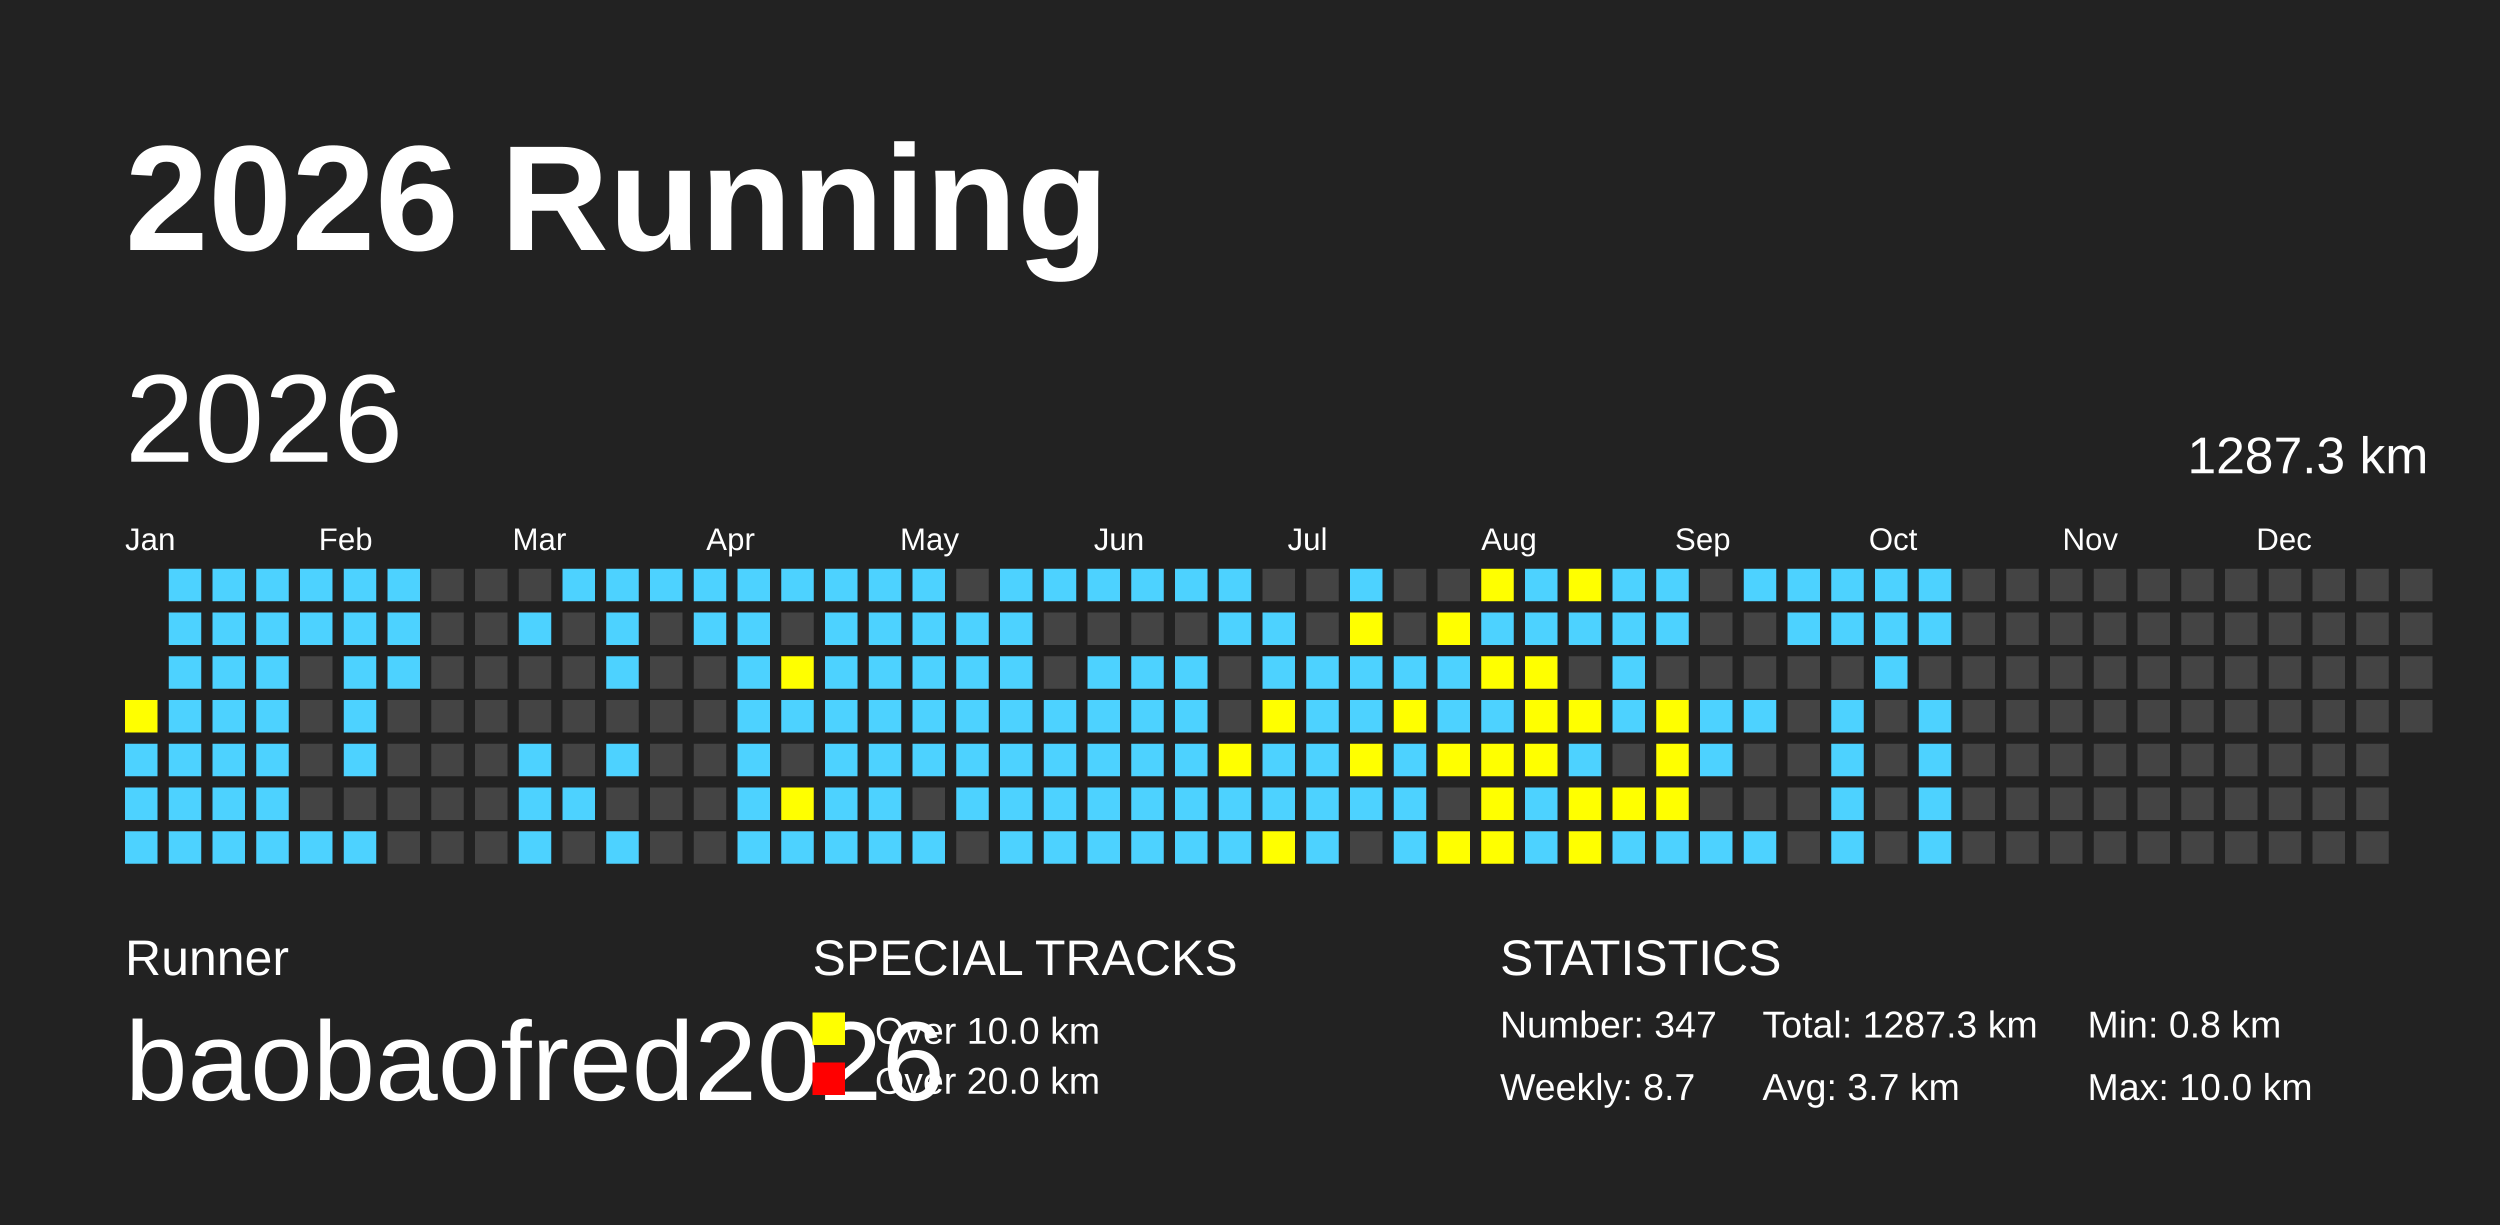
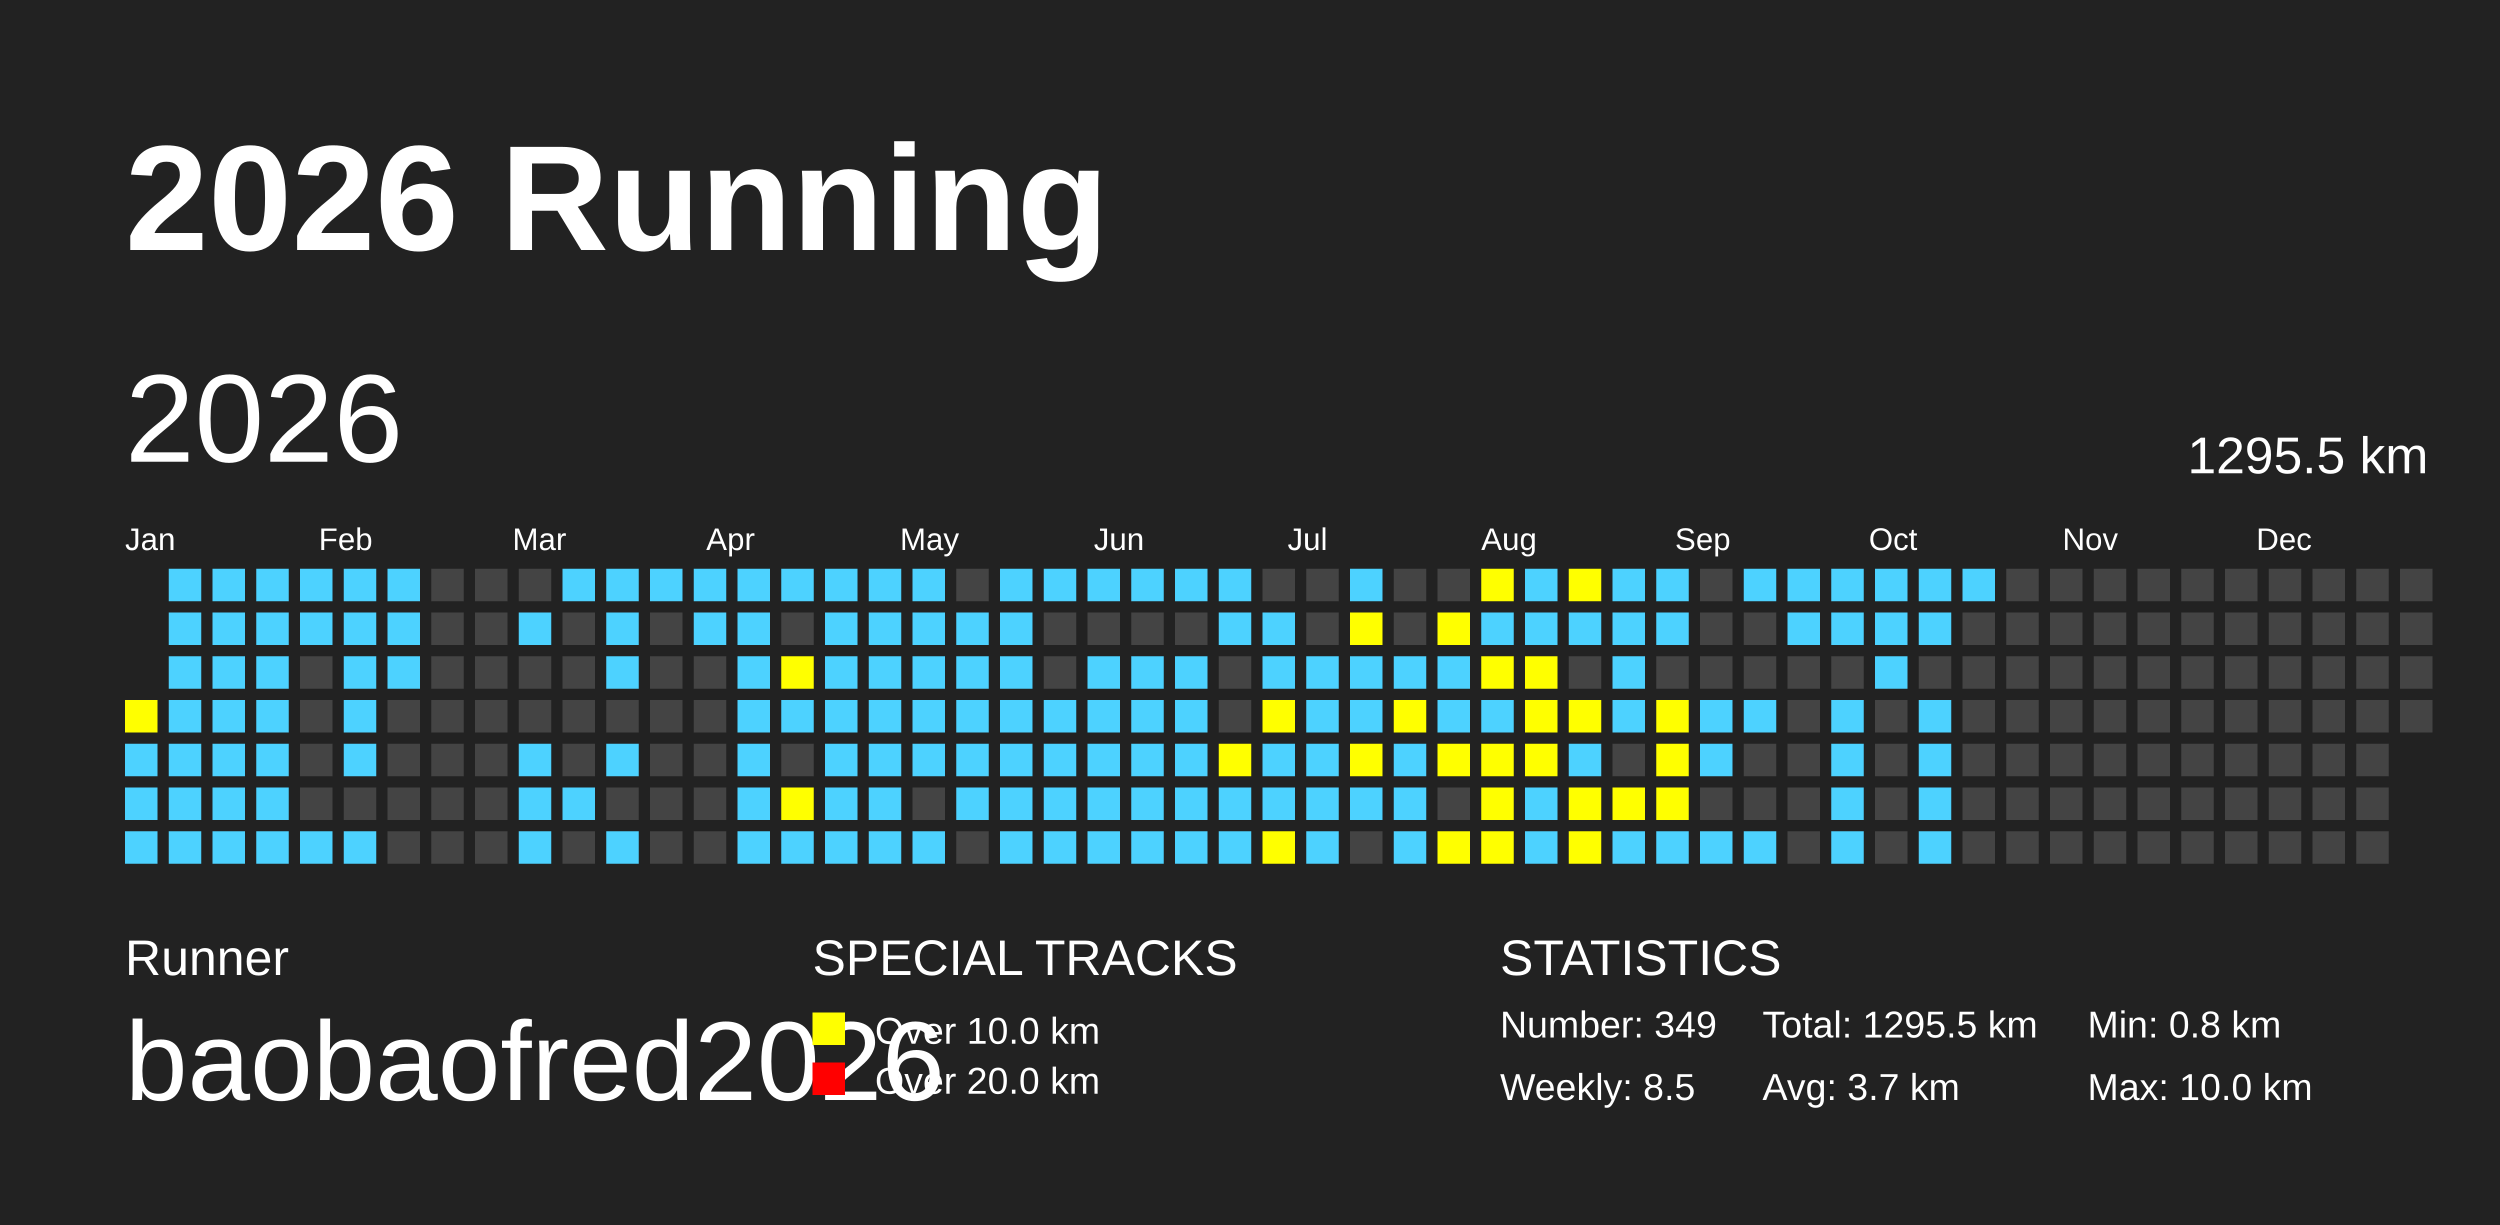
<svg xmlns="http://www.w3.org/2000/svg" baseProfile="full" height="98mm" version="1.1" viewBox="0,0,200,98" width="200mm">
  <defs />
  <rect fill="#222222" height="98" width="200" x="0" y="0" />
  <text fill="#FFFFFF" style="font-size:12px; font-family:Arial; font-weight:bold;" x="10" y="20">2026 Running</text>
  <text fill="#FFFFFF" style="font-size:4px; font-family:Arial" x="10" y="78">Runner</text>
  <text fill="#FFFFFF" style="font-size:9px; font-family:Arial" x="10" y="88">baobaofred2026</text>
  <text fill="#FFFFFF" style="font-size:4px; font-family:Arial" x="65" y="78">SPECIAL TRACKS</text>
  <rect fill="yellow" height="2.6" width="2.6" x="65" y="81" />
  <text fill="#FFFFFF" style="font-size:3px; font-family:Arial" x="70" y="83.5">Over 10.0 km</text>
  <rect fill="red" height="2.6" width="2.6" x="65" y="85" />
  <text fill="#FFFFFF" style="font-size:3px; font-family:Arial" x="70" y="87.5">Over 20.0 km</text>
  <text fill="#FFFFFF" style="font-size:4px; font-family:Arial" x="120" y="78">STATISTICS</text>
-   <text fill="#FFFFFF" style="font-size:3px; font-family:Arial" x="120" y="83">Number: 347</text>
-   <text fill="#FFFFFF" style="font-size:3px; font-family:Arial" x="120" y="88">Weekly: 8.7</text>
-   <text fill="#FFFFFF" style="font-size:3px; font-family:Arial" x="141" y="83">Total: 1287.3 km</text>
+   <text fill="#FFFFFF" style="font-size:3px; font-family:Arial" x="120" y="83">Number: 349</text>
+   <text fill="#FFFFFF" style="font-size:3px; font-family:Arial" x="120" y="88">Weekly: 8.5</text>
+   <text fill="#FFFFFF" style="font-size:3px; font-family:Arial" x="141" y="83">Total: 1295.5 km</text>
  <text fill="#FFFFFF" style="font-size:3px; font-family:Arial" x="141" y="88">Avg: 3.7 km</text>
  <text fill="#FFFFFF" style="font-size:3px; font-family:Arial" x="167" y="83">Min: 0.8 km</text>
  <text fill="#FFFFFF" style="font-size:3px; font-family:Arial" x="167" y="88">Max: 10.0 km</text>
  <text dominant-baseline="hanging" fill="#FFFFFF" style="font-size:10.0px; font-family:Arial;" x="10" y="30">2026</text>
-   <text dominant-baseline="hanging" fill="#FFFFFF" style="font-size:4.125px; font-family:Arial;" x="175" y="35">1287.3 km</text>
+   <text dominant-baseline="hanging" fill="#FFFFFF" style="font-size:4.125px; font-family:Arial;" x="175" y="35">1295.5 km</text>
  <text fill="#FFFFFF" style="font-size:2.5px; font-family:Arial" x="10.0" y="44">Jan</text>
  <text fill="#FFFFFF" style="font-size:2.5px; font-family:Arial" x="25.5" y="44">Feb</text>
  <text fill="#FFFFFF" style="font-size:2.5px; font-family:Arial" x="41.0" y="44">Mar</text>
  <text fill="#FFFFFF" style="font-size:2.5px; font-family:Arial" x="56.5" y="44">Apr</text>
  <text fill="#FFFFFF" style="font-size:2.5px; font-family:Arial" x="72.0" y="44">May</text>
  <text fill="#FFFFFF" style="font-size:2.5px; font-family:Arial" x="87.5" y="44">Jun</text>
  <text fill="#FFFFFF" style="font-size:2.5px; font-family:Arial" x="103.0" y="44">Jul</text>
  <text fill="#FFFFFF" style="font-size:2.5px; font-family:Arial" x="118.5" y="44">Aug</text>
  <text fill="#FFFFFF" style="font-size:2.5px; font-family:Arial" x="134.0" y="44">Sep</text>
  <text fill="#FFFFFF" style="font-size:2.5px; font-family:Arial" x="149.5" y="44">Oct</text>
  <text fill="#FFFFFF" style="font-size:2.5px; font-family:Arial" x="165.0" y="44">Nov</text>
  <text fill="#FFFFFF" style="font-size:2.5px; font-family:Arial" x="180.5" y="44">Dec</text>
  <rect fill="yellow" height="2.6" width="2.6" x="10.0" y="56.0" />
  <rect fill="#4DD2FF" height="2.6" width="2.6" x="10.0" y="59.5" />
  <rect fill="#4DD2FF" height="2.6" width="2.6" x="10.0" y="63.0" />
  <rect fill="#4DD2FF" height="2.6" width="2.6" x="10.0" y="66.5" />
  <rect fill="#4DD2FF" height="2.6" width="2.6" x="13.5" y="45.5" />
  <rect fill="#4DD2FF" height="2.6" width="2.6" x="13.5" y="49.0" />
  <rect fill="#4DD2FF" height="2.6" width="2.6" x="13.5" y="52.5" />
  <rect fill="#4DD2FF" height="2.6" width="2.6" x="13.5" y="56.0" />
  <rect fill="#4DD2FF" height="2.6" width="2.6" x="13.5" y="59.5" />
  <rect fill="#4DD2FF" height="2.6" width="2.6" x="13.5" y="63.0" />
  <rect fill="#4DD2FF" height="2.6" width="2.6" x="13.5" y="66.5" />
  <rect fill="#4DD2FF" height="2.6" width="2.6" x="17.0" y="45.5" />
  <rect fill="#4DD2FF" height="2.6" width="2.6" x="17.0" y="49.0" />
  <rect fill="#4DD2FF" height="2.6" width="2.6" x="17.0" y="52.5" />
  <rect fill="#4DD2FF" height="2.6" width="2.6" x="17.0" y="56.0" />
  <rect fill="#4DD2FF" height="2.6" width="2.6" x="17.0" y="59.5" />
  <rect fill="#4DD2FF" height="2.6" width="2.6" x="17.0" y="63.0" />
  <rect fill="#4DD2FF" height="2.6" width="2.6" x="17.0" y="66.5" />
  <rect fill="#4DD2FF" height="2.6" width="2.6" x="20.5" y="45.5" />
  <rect fill="#4DD2FF" height="2.6" width="2.6" x="20.5" y="49.0" />
  <rect fill="#4DD2FF" height="2.6" width="2.6" x="20.5" y="52.5" />
  <rect fill="#4DD2FF" height="2.6" width="2.6" x="20.5" y="56.0" />
  <rect fill="#4DD2FF" height="2.6" width="2.6" x="20.5" y="59.5" />
  <rect fill="#4DD2FF" height="2.6" width="2.6" x="20.5" y="63.0" />
  <rect fill="#4DD2FF" height="2.6" width="2.6" x="20.5" y="66.5" />
  <rect fill="#4DD2FF" height="2.6" width="2.6" x="24.0" y="45.5" />
  <rect fill="#4DD2FF" height="2.6" width="2.6" x="24.0" y="49.0" />
  <rect fill="#444444" height="2.6" width="2.6" x="24.0" y="52.5" />
  <rect fill="#444444" height="2.6" width="2.6" x="24.0" y="56.0" />
  <rect fill="#444444" height="2.6" width="2.6" x="24.0" y="59.5" />
  <rect fill="#444444" height="2.6" width="2.6" x="24.0" y="63.0" />
  <rect fill="#4DD2FF" height="2.6" width="2.6" x="24.0" y="66.5" />
  <rect fill="#4DD2FF" height="2.6" width="2.6" x="27.5" y="45.5" />
  <rect fill="#4DD2FF" height="2.6" width="2.6" x="27.5" y="49.0" />
  <rect fill="#4DD2FF" height="2.6" width="2.6" x="27.5" y="52.5" />
  <rect fill="#4DD2FF" height="2.6" width="2.6" x="27.5" y="56.0" />
  <rect fill="#4DD2FF" height="2.6" width="2.6" x="27.5" y="59.5" />
  <rect fill="#444444" height="2.6" width="2.6" x="27.5" y="63.0" />
  <rect fill="#4DD2FF" height="2.6" width="2.6" x="27.5" y="66.5" />
  <rect fill="#4DD2FF" height="2.6" width="2.6" x="31.0" y="45.5" />
  <rect fill="#4DD2FF" height="2.6" width="2.6" x="31.0" y="49.0" />
  <rect fill="#4DD2FF" height="2.6" width="2.6" x="31.0" y="52.5" />
  <rect fill="#444444" height="2.6" width="2.6" x="31.0" y="56.0" />
  <rect fill="#444444" height="2.6" width="2.6" x="31.0" y="59.5" />
  <rect fill="#444444" height="2.6" width="2.6" x="31.0" y="63.0" />
  <rect fill="#444444" height="2.6" width="2.6" x="31.0" y="66.5" />
  <rect fill="#444444" height="2.6" width="2.6" x="34.5" y="45.5" />
  <rect fill="#444444" height="2.6" width="2.6" x="34.5" y="49.0" />
  <rect fill="#444444" height="2.6" width="2.6" x="34.5" y="52.5" />
  <rect fill="#444444" height="2.6" width="2.6" x="34.5" y="56.0" />
  <rect fill="#444444" height="2.6" width="2.6" x="34.5" y="59.5" />
  <rect fill="#444444" height="2.6" width="2.6" x="34.5" y="63.0" />
  <rect fill="#444444" height="2.6" width="2.6" x="34.5" y="66.5" />
  <rect fill="#444444" height="2.6" width="2.6" x="38.0" y="45.5" />
  <rect fill="#444444" height="2.6" width="2.6" x="38.0" y="49.0" />
  <rect fill="#444444" height="2.6" width="2.6" x="38.0" y="52.5" />
  <rect fill="#444444" height="2.6" width="2.6" x="38.0" y="56.0" />
  <rect fill="#444444" height="2.6" width="2.6" x="38.0" y="59.5" />
  <rect fill="#444444" height="2.6" width="2.6" x="38.0" y="63.0" />
  <rect fill="#444444" height="2.6" width="2.6" x="38.0" y="66.5" />
  <rect fill="#444444" height="2.6" width="2.6" x="41.5" y="45.5" />
  <rect fill="#4DD2FF" height="2.6" width="2.6" x="41.5" y="49.0" />
  <rect fill="#444444" height="2.6" width="2.6" x="41.5" y="52.5" />
  <rect fill="#444444" height="2.6" width="2.6" x="41.5" y="56.0" />
  <rect fill="#4DD2FF" height="2.6" width="2.6" x="41.5" y="59.5" />
  <rect fill="#4DD2FF" height="2.6" width="2.6" x="41.5" y="63.0" />
  <rect fill="#4DD2FF" height="2.6" width="2.6" x="41.5" y="66.5" />
  <rect fill="#4DD2FF" height="2.6" width="2.6" x="45.0" y="45.5" />
  <rect fill="#444444" height="2.6" width="2.6" x="45.0" y="49.0" />
  <rect fill="#444444" height="2.6" width="2.6" x="45.0" y="52.5" />
  <rect fill="#444444" height="2.6" width="2.6" x="45.0" y="56.0" />
  <rect fill="#444444" height="2.6" width="2.6" x="45.0" y="59.5" />
  <rect fill="#4DD2FF" height="2.6" width="2.6" x="45.0" y="63.0" />
  <rect fill="#444444" height="2.6" width="2.6" x="45.0" y="66.5" />
  <rect fill="#4DD2FF" height="2.6" width="2.6" x="48.5" y="45.5" />
  <rect fill="#4DD2FF" height="2.6" width="2.6" x="48.5" y="49.0" />
  <rect fill="#4DD2FF" height="2.6" width="2.6" x="48.5" y="52.5" />
  <rect fill="#444444" height="2.6" width="2.6" x="48.5" y="56.0" />
  <rect fill="#4DD2FF" height="2.6" width="2.6" x="48.5" y="59.5" />
  <rect fill="#444444" height="2.6" width="2.6" x="48.5" y="63.0" />
  <rect fill="#4DD2FF" height="2.6" width="2.6" x="48.5" y="66.5" />
  <rect fill="#4DD2FF" height="2.6" width="2.6" x="52.0" y="45.5" />
  <rect fill="#444444" height="2.6" width="2.6" x="52.0" y="49.0" />
  <rect fill="#444444" height="2.6" width="2.6" x="52.0" y="52.5" />
  <rect fill="#444444" height="2.6" width="2.6" x="52.0" y="56.0" />
  <rect fill="#444444" height="2.6" width="2.6" x="52.0" y="59.5" />
  <rect fill="#444444" height="2.6" width="2.6" x="52.0" y="63.0" />
  <rect fill="#444444" height="2.6" width="2.6" x="52.0" y="66.5" />
  <rect fill="#4DD2FF" height="2.6" width="2.6" x="55.5" y="45.5" />
  <rect fill="#4DD2FF" height="2.6" width="2.6" x="55.5" y="49.0" />
  <rect fill="#444444" height="2.6" width="2.6" x="55.5" y="52.5" />
  <rect fill="#444444" height="2.6" width="2.6" x="55.5" y="56.0" />
  <rect fill="#444444" height="2.6" width="2.6" x="55.5" y="59.5" />
  <rect fill="#444444" height="2.6" width="2.6" x="55.5" y="63.0" />
  <rect fill="#444444" height="2.6" width="2.6" x="55.5" y="66.5" />
  <rect fill="#4DD2FF" height="2.6" width="2.6" x="59.0" y="45.5" />
  <rect fill="#4DD2FF" height="2.6" width="2.6" x="59.0" y="49.0" />
  <rect fill="#4DD2FF" height="2.6" width="2.6" x="59.0" y="52.5" />
  <rect fill="#4DD2FF" height="2.6" width="2.6" x="59.0" y="56.0" />
  <rect fill="#4DD2FF" height="2.6" width="2.6" x="59.0" y="59.5" />
  <rect fill="#4DD2FF" height="2.6" width="2.6" x="59.0" y="63.0" />
  <rect fill="#4DD2FF" height="2.6" width="2.6" x="59.0" y="66.5" />
  <rect fill="#4DD2FF" height="2.6" width="2.6" x="62.5" y="45.5" />
  <rect fill="#444444" height="2.6" width="2.6" x="62.5" y="49.0" />
  <rect fill="yellow" height="2.6" width="2.6" x="62.5" y="52.5" />
  <rect fill="#4DD2FF" height="2.6" width="2.6" x="62.5" y="56.0" />
  <rect fill="#444444" height="2.6" width="2.6" x="62.5" y="59.5" />
  <rect fill="yellow" height="2.6" width="2.6" x="62.5" y="63.0" />
  <rect fill="#4DD2FF" height="2.6" width="2.6" x="62.5" y="66.5" />
  <rect fill="#4DD2FF" height="2.6" width="2.6" x="66.0" y="45.5" />
  <rect fill="#4DD2FF" height="2.6" width="2.6" x="66.0" y="49.0" />
  <rect fill="#4DD2FF" height="2.6" width="2.6" x="66.0" y="52.5" />
  <rect fill="#4DD2FF" height="2.6" width="2.6" x="66.0" y="56.0" />
  <rect fill="#4DD2FF" height="2.6" width="2.6" x="66.0" y="59.5" />
  <rect fill="#4DD2FF" height="2.6" width="2.6" x="66.0" y="63.0" />
  <rect fill="#4DD2FF" height="2.6" width="2.6" x="66.0" y="66.5" />
  <rect fill="#4DD2FF" height="2.6" width="2.6" x="69.5" y="45.5" />
  <rect fill="#4DD2FF" height="2.6" width="2.6" x="69.5" y="49.0" />
  <rect fill="#4DD2FF" height="2.6" width="2.6" x="69.5" y="52.5" />
  <rect fill="#4DD2FF" height="2.6" width="2.6" x="69.5" y="56.0" />
  <rect fill="#4DD2FF" height="2.6" width="2.6" x="69.5" y="59.5" />
  <rect fill="#4DD2FF" height="2.6" width="2.6" x="69.5" y="63.0" />
  <rect fill="#4DD2FF" height="2.6" width="2.6" x="69.5" y="66.5" />
  <rect fill="#4DD2FF" height="2.6" width="2.6" x="73.0" y="45.5" />
  <rect fill="#4DD2FF" height="2.6" width="2.6" x="73.0" y="49.0" />
  <rect fill="#4DD2FF" height="2.6" width="2.6" x="73.0" y="52.5" />
  <rect fill="#4DD2FF" height="2.6" width="2.6" x="73.0" y="56.0" />
  <rect fill="#4DD2FF" height="2.6" width="2.6" x="73.0" y="59.5" />
  <rect fill="#444444" height="2.6" width="2.6" x="73.0" y="63.0" />
  <rect fill="#4DD2FF" height="2.6" width="2.6" x="73.0" y="66.5" />
  <rect fill="#444444" height="2.6" width="2.6" x="76.5" y="45.5" />
  <rect fill="#4DD2FF" height="2.6" width="2.6" x="76.5" y="49.0" />
  <rect fill="#4DD2FF" height="2.6" width="2.6" x="76.5" y="52.5" />
  <rect fill="#4DD2FF" height="2.6" width="2.6" x="76.5" y="56.0" />
  <rect fill="#4DD2FF" height="2.6" width="2.6" x="76.5" y="59.5" />
  <rect fill="#4DD2FF" height="2.6" width="2.6" x="76.5" y="63.0" />
  <rect fill="#444444" height="2.6" width="2.6" x="76.5" y="66.5" />
  <rect fill="#4DD2FF" height="2.6" width="2.6" x="80.0" y="45.5" />
  <rect fill="#4DD2FF" height="2.6" width="2.6" x="80.0" y="49.0" />
  <rect fill="#4DD2FF" height="2.6" width="2.6" x="80.0" y="52.5" />
  <rect fill="#4DD2FF" height="2.6" width="2.6" x="80.0" y="56.0" />
  <rect fill="#4DD2FF" height="2.6" width="2.6" x="80.0" y="59.5" />
  <rect fill="#4DD2FF" height="2.6" width="2.6" x="80.0" y="63.0" />
  <rect fill="#4DD2FF" height="2.6" width="2.6" x="80.0" y="66.5" />
  <rect fill="#4DD2FF" height="2.6" width="2.6" x="83.5" y="45.5" />
  <rect fill="#444444" height="2.6" width="2.6" x="83.5" y="49.0" />
  <rect fill="#444444" height="2.6" width="2.6" x="83.5" y="52.5" />
  <rect fill="#4DD2FF" height="2.6" width="2.6" x="83.5" y="56.0" />
  <rect fill="#4DD2FF" height="2.6" width="2.6" x="83.5" y="59.5" />
  <rect fill="#4DD2FF" height="2.6" width="2.6" x="83.5" y="63.0" />
  <rect fill="#4DD2FF" height="2.6" width="2.6" x="83.5" y="66.5" />
  <rect fill="#4DD2FF" height="2.6" width="2.6" x="87.0" y="45.5" />
  <rect fill="#444444" height="2.6" width="2.6" x="87.0" y="49.0" />
  <rect fill="#4DD2FF" height="2.6" width="2.6" x="87.0" y="52.5" />
  <rect fill="#4DD2FF" height="2.6" width="2.6" x="87.0" y="56.0" />
  <rect fill="#4DD2FF" height="2.6" width="2.6" x="87.0" y="59.5" />
  <rect fill="#4DD2FF" height="2.6" width="2.6" x="87.0" y="63.0" />
  <rect fill="#4DD2FF" height="2.6" width="2.6" x="87.0" y="66.5" />
  <rect fill="#4DD2FF" height="2.6" width="2.6" x="90.5" y="45.5" />
  <rect fill="#444444" height="2.6" width="2.6" x="90.5" y="49.0" />
  <rect fill="#4DD2FF" height="2.6" width="2.6" x="90.5" y="52.5" />
  <rect fill="#4DD2FF" height="2.6" width="2.6" x="90.5" y="56.0" />
  <rect fill="#4DD2FF" height="2.6" width="2.6" x="90.5" y="59.5" />
  <rect fill="#4DD2FF" height="2.6" width="2.6" x="90.5" y="63.0" />
  <rect fill="#4DD2FF" height="2.6" width="2.6" x="90.5" y="66.5" />
  <rect fill="#4DD2FF" height="2.6" width="2.6" x="94.0" y="45.5" />
  <rect fill="#444444" height="2.6" width="2.6" x="94.0" y="49.0" />
  <rect fill="#4DD2FF" height="2.6" width="2.6" x="94.0" y="52.5" />
  <rect fill="#4DD2FF" height="2.6" width="2.6" x="94.0" y="56.0" />
  <rect fill="#4DD2FF" height="2.6" width="2.6" x="94.0" y="59.5" />
  <rect fill="#4DD2FF" height="2.6" width="2.6" x="94.0" y="63.0" />
  <rect fill="#4DD2FF" height="2.6" width="2.6" x="94.0" y="66.5" />
  <rect fill="#4DD2FF" height="2.6" width="2.6" x="97.5" y="45.5" />
  <rect fill="#4DD2FF" height="2.6" width="2.6" x="97.5" y="49.0" />
  <rect fill="#444444" height="2.6" width="2.6" x="97.5" y="52.5" />
  <rect fill="#444444" height="2.6" width="2.6" x="97.5" y="56.0" />
  <rect fill="yellow" height="2.6" width="2.6" x="97.5" y="59.5" />
  <rect fill="#4DD2FF" height="2.6" width="2.6" x="97.5" y="63.0" />
  <rect fill="#4DD2FF" height="2.6" width="2.6" x="97.5" y="66.5" />
  <rect fill="#444444" height="2.6" width="2.6" x="101.0" y="45.5" />
  <rect fill="#4DD2FF" height="2.6" width="2.6" x="101.0" y="49.0" />
  <rect fill="#4DD2FF" height="2.6" width="2.6" x="101.0" y="52.5" />
  <rect fill="yellow" height="2.6" width="2.6" x="101.0" y="56.0" />
  <rect fill="#4DD2FF" height="2.6" width="2.6" x="101.0" y="59.5" />
  <rect fill="#4DD2FF" height="2.6" width="2.6" x="101.0" y="63.0" />
  <rect fill="yellow" height="2.6" width="2.6" x="101.0" y="66.5" />
  <rect fill="#444444" height="2.6" width="2.6" x="104.5" y="45.5" />
  <rect fill="#444444" height="2.6" width="2.6" x="104.5" y="49.0" />
  <rect fill="#4DD2FF" height="2.6" width="2.6" x="104.5" y="52.5" />
  <rect fill="#4DD2FF" height="2.6" width="2.6" x="104.5" y="56.0" />
  <rect fill="#4DD2FF" height="2.6" width="2.6" x="104.5" y="59.5" />
  <rect fill="#4DD2FF" height="2.6" width="2.6" x="104.5" y="63.0" />
  <rect fill="#4DD2FF" height="2.6" width="2.6" x="104.5" y="66.5" />
  <rect fill="#4DD2FF" height="2.6" width="2.6" x="108.0" y="45.5" />
  <rect fill="yellow" height="2.6" width="2.6" x="108.0" y="49.0" />
  <rect fill="#4DD2FF" height="2.6" width="2.6" x="108.0" y="52.5" />
  <rect fill="#4DD2FF" height="2.6" width="2.6" x="108.0" y="56.0" />
  <rect fill="yellow" height="2.6" width="2.6" x="108.0" y="59.5" />
  <rect fill="#4DD2FF" height="2.6" width="2.6" x="108.0" y="63.0" />
  <rect fill="#444444" height="2.6" width="2.6" x="108.0" y="66.5" />
  <rect fill="#444444" height="2.6" width="2.6" x="111.5" y="45.5" />
  <rect fill="#444444" height="2.6" width="2.6" x="111.5" y="49.0" />
  <rect fill="#4DD2FF" height="2.6" width="2.6" x="111.5" y="52.5" />
  <rect fill="yellow" height="2.6" width="2.6" x="111.5" y="56.0" />
  <rect fill="#4DD2FF" height="2.6" width="2.6" x="111.5" y="59.5" />
  <rect fill="#4DD2FF" height="2.6" width="2.6" x="111.5" y="63.0" />
  <rect fill="#4DD2FF" height="2.6" width="2.6" x="111.5" y="66.5" />
  <rect fill="#444444" height="2.6" width="2.6" x="115.0" y="45.5" />
  <rect fill="yellow" height="2.6" width="2.6" x="115.0" y="49.0" />
  <rect fill="#4DD2FF" height="2.6" width="2.6" x="115.0" y="52.5" />
  <rect fill="#4DD2FF" height="2.6" width="2.6" x="115.0" y="56.0" />
  <rect fill="yellow" height="2.6" width="2.6" x="115.0" y="59.5" />
  <rect fill="#444444" height="2.6" width="2.6" x="115.0" y="63.0" />
  <rect fill="yellow" height="2.6" width="2.6" x="115.0" y="66.5" />
  <rect fill="yellow" height="2.6" width="2.6" x="118.5" y="45.5" />
  <rect fill="#4DD2FF" height="2.6" width="2.6" x="118.5" y="49.0" />
  <rect fill="yellow" height="2.6" width="2.6" x="118.5" y="52.5" />
  <rect fill="#4DD2FF" height="2.6" width="2.6" x="118.5" y="56.0" />
  <rect fill="yellow" height="2.6" width="2.6" x="118.5" y="59.5" />
  <rect fill="yellow" height="2.6" width="2.6" x="118.5" y="63.0" />
  <rect fill="yellow" height="2.6" width="2.6" x="118.5" y="66.5" />
  <rect fill="#4DD2FF" height="2.6" width="2.6" x="122.0" y="45.5" />
  <rect fill="#4DD2FF" height="2.6" width="2.6" x="122.0" y="49.0" />
  <rect fill="yellow" height="2.6" width="2.6" x="122.0" y="52.5" />
  <rect fill="yellow" height="2.6" width="2.6" x="122.0" y="56.0" />
  <rect fill="yellow" height="2.6" width="2.6" x="122.0" y="59.5" />
  <rect fill="#4DD2FF" height="2.6" width="2.6" x="122.0" y="63.0" />
  <rect fill="#4DD2FF" height="2.6" width="2.6" x="122.0" y="66.5" />
  <rect fill="yellow" height="2.6" width="2.6" x="125.5" y="45.5" />
  <rect fill="#4DD2FF" height="2.6" width="2.6" x="125.5" y="49.0" />
  <rect fill="#444444" height="2.6" width="2.6" x="125.5" y="52.5" />
  <rect fill="yellow" height="2.6" width="2.6" x="125.5" y="56.0" />
  <rect fill="#4DD2FF" height="2.6" width="2.6" x="125.5" y="59.5" />
  <rect fill="yellow" height="2.6" width="2.6" x="125.5" y="63.0" />
  <rect fill="yellow" height="2.6" width="2.6" x="125.5" y="66.5" />
  <rect fill="#4DD2FF" height="2.6" width="2.6" x="129.0" y="45.5" />
  <rect fill="#4DD2FF" height="2.6" width="2.6" x="129.0" y="49.0" />
  <rect fill="#4DD2FF" height="2.6" width="2.6" x="129.0" y="52.5" />
  <rect fill="#4DD2FF" height="2.6" width="2.6" x="129.0" y="56.0" />
  <rect fill="#444444" height="2.6" width="2.6" x="129.0" y="59.5" />
  <rect fill="yellow" height="2.6" width="2.6" x="129.0" y="63.0" />
  <rect fill="#4DD2FF" height="2.6" width="2.6" x="129.0" y="66.5" />
  <rect fill="#4DD2FF" height="2.6" width="2.6" x="132.5" y="45.5" />
  <rect fill="#4DD2FF" height="2.6" width="2.6" x="132.5" y="49.0" />
  <rect fill="#444444" height="2.6" width="2.6" x="132.5" y="52.5" />
  <rect fill="yellow" height="2.6" width="2.6" x="132.5" y="56.0" />
  <rect fill="yellow" height="2.6" width="2.6" x="132.5" y="59.5" />
  <rect fill="yellow" height="2.6" width="2.6" x="132.5" y="63.0" />
  <rect fill="#4DD2FF" height="2.6" width="2.6" x="132.5" y="66.5" />
  <rect fill="#444444" height="2.6" width="2.6" x="136.0" y="45.5" />
  <rect fill="#444444" height="2.6" width="2.6" x="136.0" y="49.0" />
  <rect fill="#444444" height="2.6" width="2.6" x="136.0" y="52.5" />
  <rect fill="#4DD2FF" height="2.6" width="2.6" x="136.0" y="56.0" />
  <rect fill="#4DD2FF" height="2.6" width="2.6" x="136.0" y="59.5" />
  <rect fill="#444444" height="2.6" width="2.6" x="136.0" y="63.0" />
  <rect fill="#4DD2FF" height="2.6" width="2.6" x="136.0" y="66.5" />
  <rect fill="#4DD2FF" height="2.6" width="2.6" x="139.5" y="45.5" />
  <rect fill="#444444" height="2.6" width="2.6" x="139.5" y="49.0" />
  <rect fill="#444444" height="2.6" width="2.6" x="139.5" y="52.5" />
  <rect fill="#4DD2FF" height="2.6" width="2.6" x="139.5" y="56.0" />
  <rect fill="#444444" height="2.6" width="2.6" x="139.5" y="59.5" />
  <rect fill="#444444" height="2.6" width="2.6" x="139.5" y="63.0" />
  <rect fill="#4DD2FF" height="2.6" width="2.6" x="139.5" y="66.5" />
  <rect fill="#4DD2FF" height="2.6" width="2.6" x="143.0" y="45.5" />
  <rect fill="#4DD2FF" height="2.6" width="2.6" x="143.0" y="49.0" />
  <rect fill="#444444" height="2.6" width="2.6" x="143.0" y="52.5" />
  <rect fill="#444444" height="2.6" width="2.6" x="143.0" y="56.0" />
  <rect fill="#444444" height="2.6" width="2.6" x="143.0" y="59.5" />
  <rect fill="#444444" height="2.6" width="2.6" x="143.0" y="63.0" />
  <rect fill="#444444" height="2.6" width="2.6" x="143.0" y="66.5" />
  <rect fill="#4DD2FF" height="2.6" width="2.6" x="146.5" y="45.5" />
  <rect fill="#4DD2FF" height="2.6" width="2.6" x="146.5" y="49.0" />
  <rect fill="#444444" height="2.6" width="2.6" x="146.5" y="52.5" />
  <rect fill="#4DD2FF" height="2.6" width="2.6" x="146.5" y="56.0" />
  <rect fill="#4DD2FF" height="2.6" width="2.6" x="146.5" y="59.5" />
  <rect fill="#4DD2FF" height="2.6" width="2.6" x="146.5" y="63.0" />
  <rect fill="#4DD2FF" height="2.6" width="2.6" x="146.5" y="66.5" />
  <rect fill="#4DD2FF" height="2.6" width="2.6" x="150.0" y="45.5" />
  <rect fill="#4DD2FF" height="2.6" width="2.6" x="150.0" y="49.0" />
  <rect fill="#4DD2FF" height="2.6" width="2.6" x="150.0" y="52.5" />
  <rect fill="#444444" height="2.6" width="2.6" x="150.0" y="56.0" />
  <rect fill="#444444" height="2.6" width="2.6" x="150.0" y="59.5" />
  <rect fill="#444444" height="2.6" width="2.6" x="150.0" y="63.0" />
  <rect fill="#444444" height="2.6" width="2.6" x="150.0" y="66.5" />
  <rect fill="#4DD2FF" height="2.6" width="2.6" x="153.5" y="45.5" />
  <rect fill="#4DD2FF" height="2.6" width="2.6" x="153.5" y="49.0" />
  <rect fill="#444444" height="2.6" width="2.6" x="153.5" y="52.5" />
  <rect fill="#4DD2FF" height="2.6" width="2.6" x="153.5" y="56.0" />
  <rect fill="#4DD2FF" height="2.6" width="2.6" x="153.5" y="59.5" />
  <rect fill="#4DD2FF" height="2.6" width="2.6" x="153.5" y="63.0" />
  <rect fill="#4DD2FF" height="2.6" width="2.6" x="153.5" y="66.5" />
-   <rect fill="#444444" height="2.6" width="2.6" x="157.0" y="45.5" />
+   <rect fill="#4DD2FF" height="2.6" width="2.6" x="157.0" y="45.5" />
  <rect fill="#444444" height="2.6" width="2.6" x="157.0" y="49.0" />
  <rect fill="#444444" height="2.6" width="2.6" x="157.0" y="52.5" />
  <rect fill="#444444" height="2.6" width="2.6" x="157.0" y="56.0" />
  <rect fill="#444444" height="2.6" width="2.6" x="157.0" y="59.5" />
  <rect fill="#444444" height="2.6" width="2.6" x="157.0" y="63.0" />
  <rect fill="#444444" height="2.6" width="2.6" x="157.0" y="66.5" />
  <rect fill="#444444" height="2.6" width="2.6" x="160.5" y="45.5" />
  <rect fill="#444444" height="2.6" width="2.6" x="160.5" y="49.0" />
  <rect fill="#444444" height="2.6" width="2.6" x="160.5" y="52.5" />
  <rect fill="#444444" height="2.6" width="2.6" x="160.5" y="56.0" />
  <rect fill="#444444" height="2.6" width="2.6" x="160.5" y="59.5" />
  <rect fill="#444444" height="2.6" width="2.6" x="160.5" y="63.0" />
  <rect fill="#444444" height="2.6" width="2.6" x="160.5" y="66.5" />
  <rect fill="#444444" height="2.6" width="2.6" x="164.0" y="45.5" />
  <rect fill="#444444" height="2.6" width="2.6" x="164.0" y="49.0" />
  <rect fill="#444444" height="2.6" width="2.6" x="164.0" y="52.5" />
  <rect fill="#444444" height="2.6" width="2.6" x="164.0" y="56.0" />
  <rect fill="#444444" height="2.6" width="2.6" x="164.0" y="59.5" />
  <rect fill="#444444" height="2.6" width="2.6" x="164.0" y="63.0" />
  <rect fill="#444444" height="2.6" width="2.6" x="164.0" y="66.5" />
  <rect fill="#444444" height="2.6" width="2.6" x="167.5" y="45.5" />
  <rect fill="#444444" height="2.6" width="2.6" x="167.5" y="49.0" />
  <rect fill="#444444" height="2.6" width="2.6" x="167.5" y="52.5" />
  <rect fill="#444444" height="2.6" width="2.6" x="167.5" y="56.0" />
  <rect fill="#444444" height="2.6" width="2.6" x="167.5" y="59.5" />
  <rect fill="#444444" height="2.6" width="2.6" x="167.5" y="63.0" />
  <rect fill="#444444" height="2.6" width="2.6" x="167.5" y="66.5" />
  <rect fill="#444444" height="2.6" width="2.6" x="171.0" y="45.5" />
  <rect fill="#444444" height="2.6" width="2.6" x="171.0" y="49.0" />
  <rect fill="#444444" height="2.6" width="2.6" x="171.0" y="52.5" />
  <rect fill="#444444" height="2.6" width="2.6" x="171.0" y="56.0" />
  <rect fill="#444444" height="2.6" width="2.6" x="171.0" y="59.5" />
  <rect fill="#444444" height="2.6" width="2.6" x="171.0" y="63.0" />
  <rect fill="#444444" height="2.6" width="2.6" x="171.0" y="66.5" />
  <rect fill="#444444" height="2.6" width="2.6" x="174.5" y="45.5" />
  <rect fill="#444444" height="2.6" width="2.6" x="174.5" y="49.0" />
  <rect fill="#444444" height="2.6" width="2.6" x="174.5" y="52.5" />
  <rect fill="#444444" height="2.6" width="2.6" x="174.5" y="56.0" />
  <rect fill="#444444" height="2.6" width="2.6" x="174.5" y="59.5" />
  <rect fill="#444444" height="2.6" width="2.6" x="174.5" y="63.0" />
  <rect fill="#444444" height="2.6" width="2.6" x="174.5" y="66.5" />
  <rect fill="#444444" height="2.6" width="2.6" x="178.0" y="45.5" />
  <rect fill="#444444" height="2.6" width="2.6" x="178.0" y="49.0" />
  <rect fill="#444444" height="2.6" width="2.6" x="178.0" y="52.5" />
  <rect fill="#444444" height="2.6" width="2.6" x="178.0" y="56.0" />
  <rect fill="#444444" height="2.6" width="2.6" x="178.0" y="59.5" />
  <rect fill="#444444" height="2.6" width="2.6" x="178.0" y="63.0" />
  <rect fill="#444444" height="2.6" width="2.6" x="178.0" y="66.5" />
  <rect fill="#444444" height="2.6" width="2.6" x="181.5" y="45.5" />
  <rect fill="#444444" height="2.6" width="2.6" x="181.5" y="49.0" />
  <rect fill="#444444" height="2.6" width="2.6" x="181.5" y="52.5" />
  <rect fill="#444444" height="2.6" width="2.6" x="181.5" y="56.0" />
  <rect fill="#444444" height="2.6" width="2.6" x="181.5" y="59.5" />
  <rect fill="#444444" height="2.6" width="2.6" x="181.5" y="63.0" />
  <rect fill="#444444" height="2.6" width="2.6" x="181.5" y="66.5" />
  <rect fill="#444444" height="2.6" width="2.6" x="185.0" y="45.5" />
  <rect fill="#444444" height="2.6" width="2.6" x="185.0" y="49.0" />
  <rect fill="#444444" height="2.6" width="2.6" x="185.0" y="52.5" />
  <rect fill="#444444" height="2.6" width="2.6" x="185.0" y="56.0" />
  <rect fill="#444444" height="2.6" width="2.6" x="185.0" y="59.5" />
  <rect fill="#444444" height="2.6" width="2.6" x="185.0" y="63.0" />
  <rect fill="#444444" height="2.6" width="2.6" x="185.0" y="66.5" />
  <rect fill="#444444" height="2.6" width="2.6" x="188.5" y="45.5" />
  <rect fill="#444444" height="2.6" width="2.6" x="188.5" y="49.0" />
  <rect fill="#444444" height="2.6" width="2.6" x="188.5" y="52.5" />
  <rect fill="#444444" height="2.6" width="2.6" x="188.5" y="56.0" />
  <rect fill="#444444" height="2.6" width="2.6" x="188.5" y="59.5" />
  <rect fill="#444444" height="2.6" width="2.6" x="188.5" y="63.0" />
  <rect fill="#444444" height="2.6" width="2.6" x="188.5" y="66.5" />
  <rect fill="#444444" height="2.6" width="2.6" x="192.0" y="45.5" />
  <rect fill="#444444" height="2.6" width="2.6" x="192.0" y="49.0" />
  <rect fill="#444444" height="2.6" width="2.6" x="192.0" y="52.5" />
  <rect fill="#444444" height="2.6" width="2.6" x="192.0" y="56.0" />
</svg>
